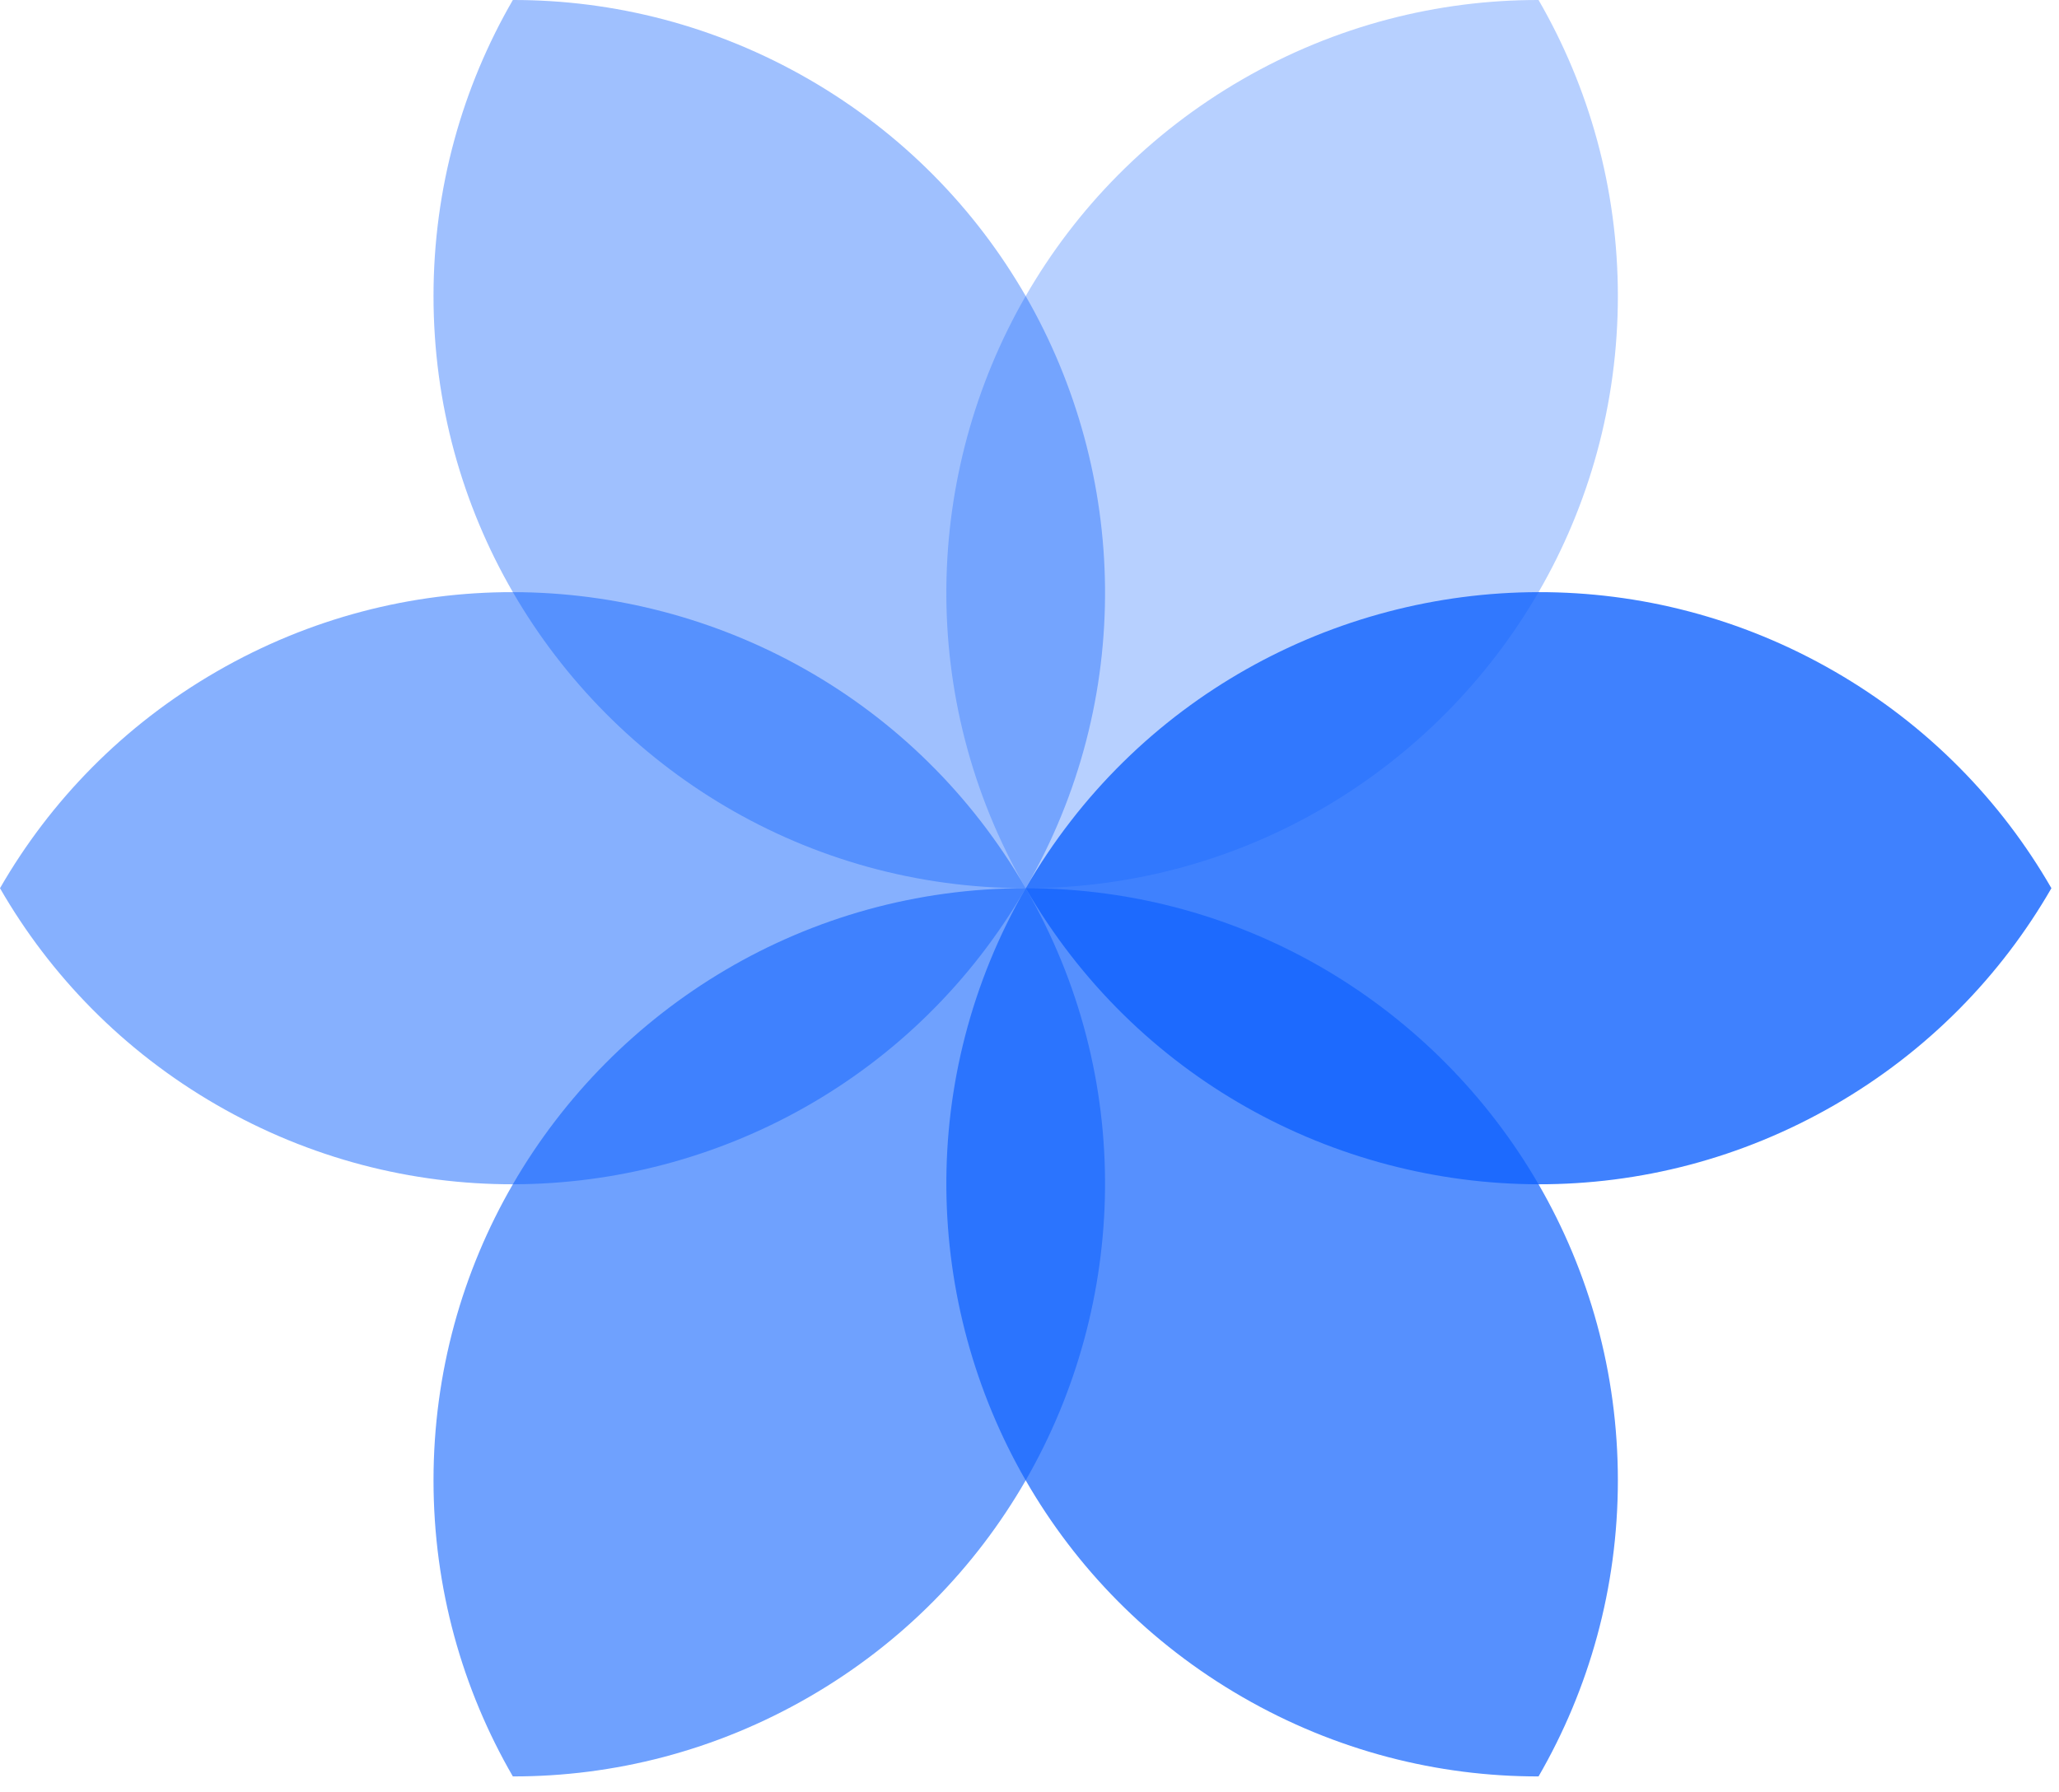
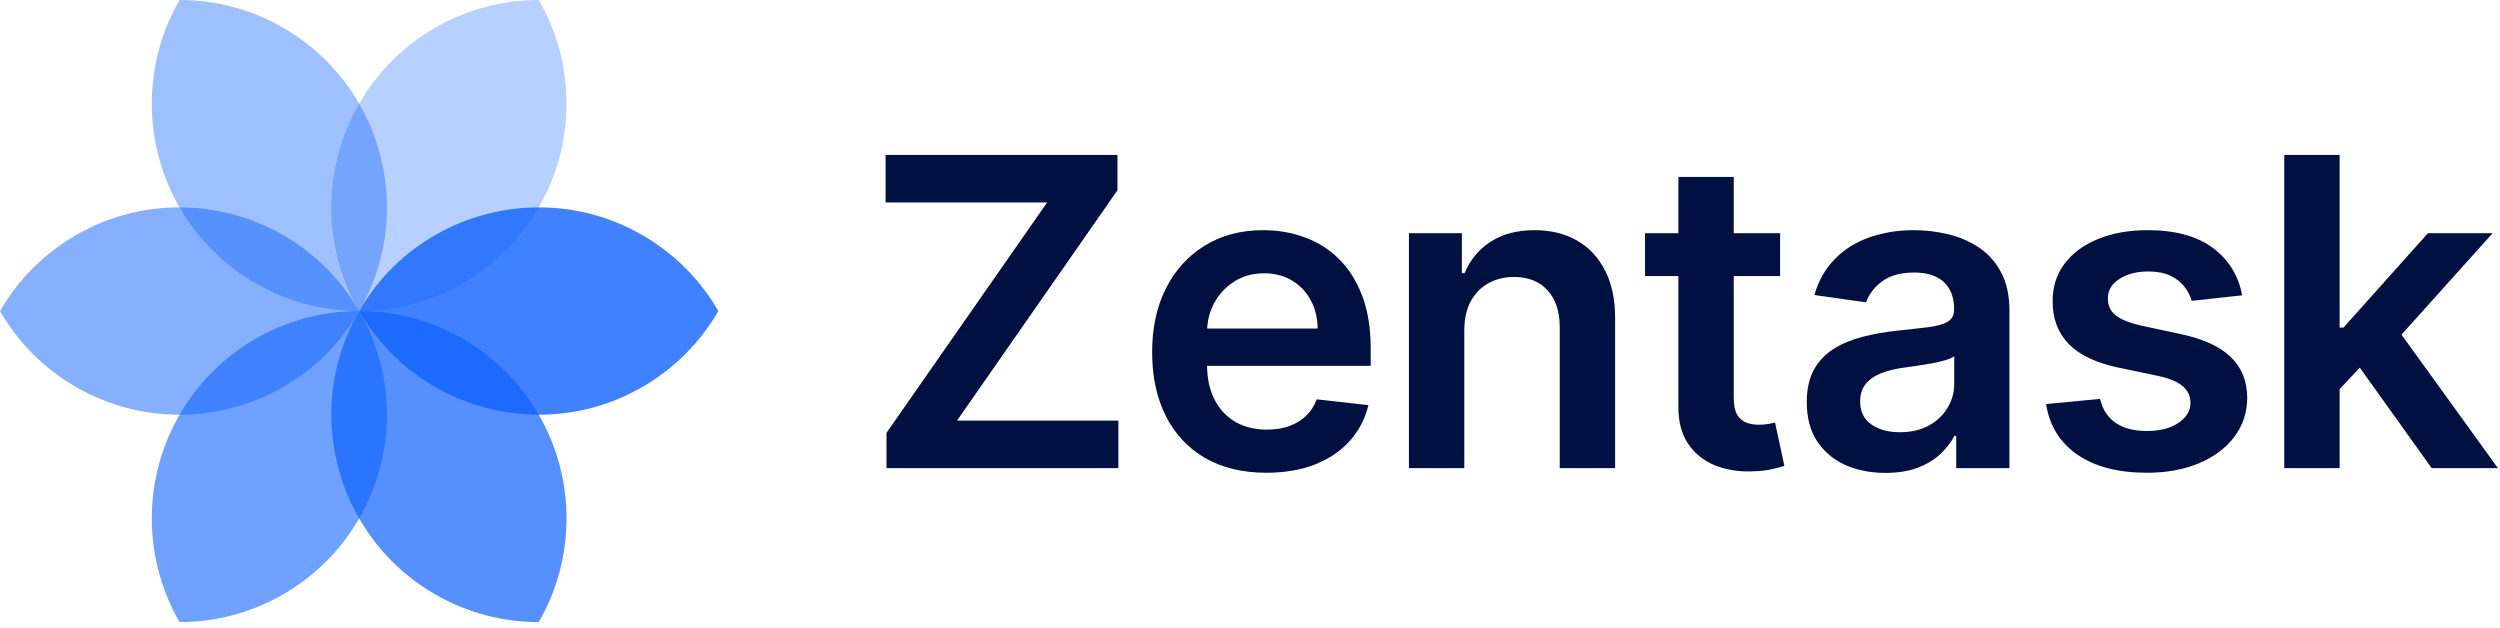
- <svg xmlns="http://www.w3.org/2000/svg" width="77" height="67" viewBox="0 0 77 67" fill="none">
+ <svg xmlns="http://www.w3.org/2000/svg" width="267" height="67" viewBox="0 0 267 67" fill="none">
+   <path d="M249.35 42.126L249.334 34.988H250.282L259.299 24.909H266.208L255.117 37.258H253.892L249.35 42.126ZM243.96 50V16.546H249.873V50H243.96ZM259.707 50L251.539 38.582L255.525 34.416L266.78 50H259.707Z" fill="#001141" />
+   <path d="M239.465 31.541L234.074 32.129C233.922 31.585 233.655 31.073 233.274 30.594C232.903 30.115 232.402 29.728 231.771 29.434C231.139 29.14 230.366 28.993 229.451 28.993C228.221 28.993 227.186 29.26 226.348 29.793C225.52 30.327 225.111 31.018 225.122 31.868C225.111 32.597 225.378 33.191 225.923 33.648C226.478 34.106 227.393 34.481 228.667 34.776L232.947 35.69C235.321 36.202 237.085 37.014 238.24 38.124C239.405 39.235 239.993 40.689 240.004 42.486C239.993 44.065 239.53 45.459 238.615 46.668C237.711 47.865 236.454 48.802 234.842 49.477C233.23 50.153 231.379 50.49 229.288 50.49C226.217 50.49 223.745 49.847 221.872 48.562C219.999 47.267 218.882 45.464 218.523 43.156L224.289 42.6C224.551 43.733 225.106 44.588 225.955 45.165C226.805 45.742 227.91 46.031 229.272 46.031C230.676 46.031 231.803 45.742 232.653 45.165C233.513 44.588 233.943 43.874 233.943 43.025C233.943 42.306 233.666 41.713 233.11 41.244C232.566 40.776 231.716 40.417 230.562 40.166L226.282 39.268C223.875 38.767 222.095 37.923 220.941 36.736C219.786 35.538 219.214 34.024 219.225 32.195C219.214 30.648 219.634 29.309 220.483 28.176C221.343 27.033 222.536 26.151 224.061 25.53C225.596 24.898 227.366 24.582 229.37 24.582C232.31 24.582 234.624 25.209 236.312 26.461C238.011 27.713 239.062 29.407 239.465 31.541Z" fill="#001141" />
+   <path d="M201.36 50.506C199.77 50.506 198.338 50.223 197.064 49.657C195.801 49.08 194.799 48.23 194.058 47.109C193.328 45.987 192.964 44.604 192.964 42.959C192.964 41.544 193.225 40.373 193.748 39.447C194.27 38.522 194.984 37.781 195.888 37.226C196.792 36.67 197.81 36.251 198.942 35.968C200.086 35.674 201.267 35.462 202.487 35.331C203.957 35.178 205.15 35.042 206.064 34.923C206.979 34.792 207.644 34.596 208.057 34.334C208.482 34.062 208.694 33.643 208.694 33.077V32.979C208.694 31.748 208.33 30.795 207.6 30.12C206.87 29.445 205.819 29.107 204.447 29.107C202.999 29.107 201.85 29.423 201.001 30.055C200.162 30.686 199.596 31.432 199.302 32.293L193.78 31.509C194.216 29.984 194.935 28.71 195.937 27.686C196.939 26.651 198.164 25.878 199.612 25.366C201.06 24.844 202.661 24.582 204.415 24.582C205.623 24.582 206.827 24.724 208.025 25.007C209.223 25.29 210.317 25.759 211.308 26.412C212.299 27.055 213.094 27.931 213.693 29.042C214.303 30.153 214.608 31.541 214.608 33.207V50H208.923V46.553H208.727C208.368 47.25 207.861 47.904 207.208 48.514C206.565 49.112 205.754 49.597 204.774 49.967C203.805 50.327 202.667 50.506 201.36 50.506ZM202.895 46.161C204.082 46.161 205.112 45.927 205.983 45.459C206.854 44.98 207.524 44.348 207.992 43.564C208.471 42.78 208.711 41.925 208.711 40.999V38.043C208.526 38.195 208.21 38.337 207.763 38.467C207.328 38.598 206.838 38.712 206.293 38.81C205.749 38.908 205.21 38.995 204.676 39.072C204.142 39.148 203.68 39.213 203.287 39.268C202.405 39.388 201.616 39.584 200.919 39.856C200.222 40.128 199.672 40.509 199.269 40.999C198.866 41.478 198.665 42.099 198.665 42.861C198.665 43.95 199.062 44.773 199.857 45.328C200.652 45.883 201.665 46.161 202.895 46.161Z" fill="#001141" />
+   <path d="M190.114 24.909V29.483H175.69V24.909H190.114ZM179.251 18.898H185.165V42.453C185.165 43.248 185.284 43.858 185.524 44.283C185.774 44.697 186.101 44.98 186.504 45.132C186.907 45.285 187.354 45.361 187.844 45.361C188.214 45.361 188.551 45.334 188.856 45.279C189.172 45.225 189.412 45.176 189.575 45.132L190.572 49.755C190.256 49.864 189.804 49.984 189.216 50.114C188.639 50.245 187.931 50.321 187.092 50.343C185.611 50.387 184.277 50.163 183.09 49.673C181.903 49.172 180.961 48.399 180.264 47.354C179.578 46.308 179.24 45.001 179.251 43.433V18.898Z" fill="#001141" />
+   <path d="M156.387 35.298V50H150.474V24.909H156.126V29.173H156.42C156.997 27.768 157.917 26.651 159.181 25.824C160.455 24.996 162.028 24.582 163.901 24.582C165.633 24.582 167.141 24.953 168.426 25.693C169.722 26.434 170.724 27.506 171.432 28.911C172.151 30.316 172.505 32.02 172.494 34.024V50H166.58V34.939C166.58 33.262 166.145 31.95 165.274 31.002C164.413 30.055 163.221 29.581 161.696 29.581C160.662 29.581 159.741 29.81 158.936 30.267C158.141 30.714 157.514 31.361 157.057 32.211C156.61 33.06 156.387 34.09 156.387 35.298Z" fill="#001141" />
+   <path d="M135.234 50.49C132.719 50.49 130.546 49.967 128.717 48.922C126.898 47.865 125.499 46.374 124.518 44.446C123.538 42.508 123.048 40.226 123.048 37.602C123.048 35.021 123.538 32.755 124.518 30.806C125.509 28.846 126.892 27.321 128.668 26.232C130.443 25.132 132.528 24.582 134.924 24.582C136.47 24.582 137.93 24.833 139.302 25.334C140.685 25.824 141.905 26.586 142.961 27.621C144.028 28.655 144.867 29.973 145.476 31.574C146.086 33.164 146.391 35.059 146.391 37.258V39.072H125.825V35.086H140.723C140.712 33.953 140.467 32.946 139.988 32.064C139.509 31.171 138.839 30.468 137.979 29.957C137.129 29.445 136.138 29.189 135.006 29.189C133.797 29.189 132.735 29.483 131.82 30.071C130.905 30.648 130.192 31.41 129.68 32.358C129.179 33.294 128.923 34.324 128.913 35.445V38.925C128.913 40.384 129.179 41.636 129.713 42.682C130.247 43.716 130.993 44.511 131.951 45.067C132.909 45.611 134.031 45.883 135.316 45.883C136.176 45.883 136.955 45.764 137.652 45.524C138.349 45.274 138.953 44.909 139.465 44.43C139.977 43.95 140.364 43.357 140.625 42.649L146.146 43.27C145.798 44.729 145.133 46.003 144.153 47.092C143.184 48.17 141.943 49.009 140.429 49.608C138.915 50.196 137.184 50.49 135.234 50.49Z" fill="#001141" />
+   <path d="M94.679 50V46.227L111.831 21.626H94.581V16.546H119.345V20.319L102.21 44.92H119.443V50H94.679Z" fill="#001141" />
  <path fill-rule="evenodd" clip-rule="evenodd" d="M19.179 22.146C17.292 18.888 16.212 15.105 16.212 11.073C16.212 7.041 17.292 3.258 19.179 1.7502e-05C22.944 -0.005 26.759 0.951 30.252 2.967C33.744 4.983 36.479 7.81 38.358 11.072L38.357 11.073H38.358C42.173 17.7 42.453 26.126 38.358 33.219C30.168 33.219 23.01 28.763 19.179 22.146V22.146Z" fill="#0F62FE" fill-opacity="0.4" />
  <path fill-rule="evenodd" clip-rule="evenodd" d="M38.358 33.219C34.263 26.126 34.542 17.7 38.357 11.073H38.358L38.358 11.072C40.236 7.81 42.972 4.983 46.464 2.967C49.956 0.951 53.772 -0.005 57.537 1.7502e-05C59.423 3.258 60.503 7.041 60.503 11.073C60.503 15.105 59.423 18.888 57.537 22.146H57.537L57.537 22.146C53.706 28.763 46.548 33.219 38.358 33.219Z" fill="#0F62FE" fill-opacity="0.3" />
  <path fill-rule="evenodd" clip-rule="evenodd" d="M19.179 44.292C15.414 44.297 11.598 43.341 8.106 41.325C4.614 39.309 1.878 36.482 0 33.219C1.878 29.956 4.614 27.129 8.106 25.113C11.598 23.097 15.414 22.141 19.179 22.146C26.825 22.155 34.263 26.126 38.358 33.219C34.263 40.312 26.825 44.282 19.179 44.292Z" fill="#0F62FE" fill-opacity="0.5" />
  <path fill-rule="evenodd" clip-rule="evenodd" d="M38.358 33.219C42.453 26.126 49.89 22.155 57.537 22.146L57.537 22.146V22.146C61.302 22.141 65.117 23.097 68.609 25.113C72.102 27.129 74.837 29.956 76.716 33.219C74.837 36.482 72.102 39.309 68.609 41.325C65.117 43.341 61.302 44.297 57.537 44.292H57.537C49.89 44.282 42.453 40.312 38.358 33.219Z" fill="#0F62FE" fill-opacity="0.8" />
  <path fill-rule="evenodd" clip-rule="evenodd" d="M38.357 55.365L38.358 55.365C36.479 58.628 33.744 61.454 30.252 63.47C26.759 65.487 22.944 66.443 19.179 66.438C17.292 63.18 16.212 59.397 16.212 55.365C16.212 51.332 17.292 47.55 19.179 44.292C23.01 37.674 30.168 33.219 38.358 33.219C42.453 40.312 42.173 48.738 38.358 55.365H38.357Z" fill="#0F62FE" fill-opacity="0.6" />
  <path fill-rule="evenodd" clip-rule="evenodd" d="M38.358 55.365H38.357C34.542 48.738 34.263 40.312 38.358 33.219C46.548 33.219 53.706 37.674 57.537 44.292C59.423 47.55 60.503 51.332 60.503 55.365C60.503 59.397 59.423 63.18 57.537 66.438C53.772 66.443 49.956 65.487 46.464 63.47C42.972 61.454 40.236 58.628 38.358 55.365L38.358 55.365Z" fill="#0F62FE" fill-opacity="0.7" />
</svg>
